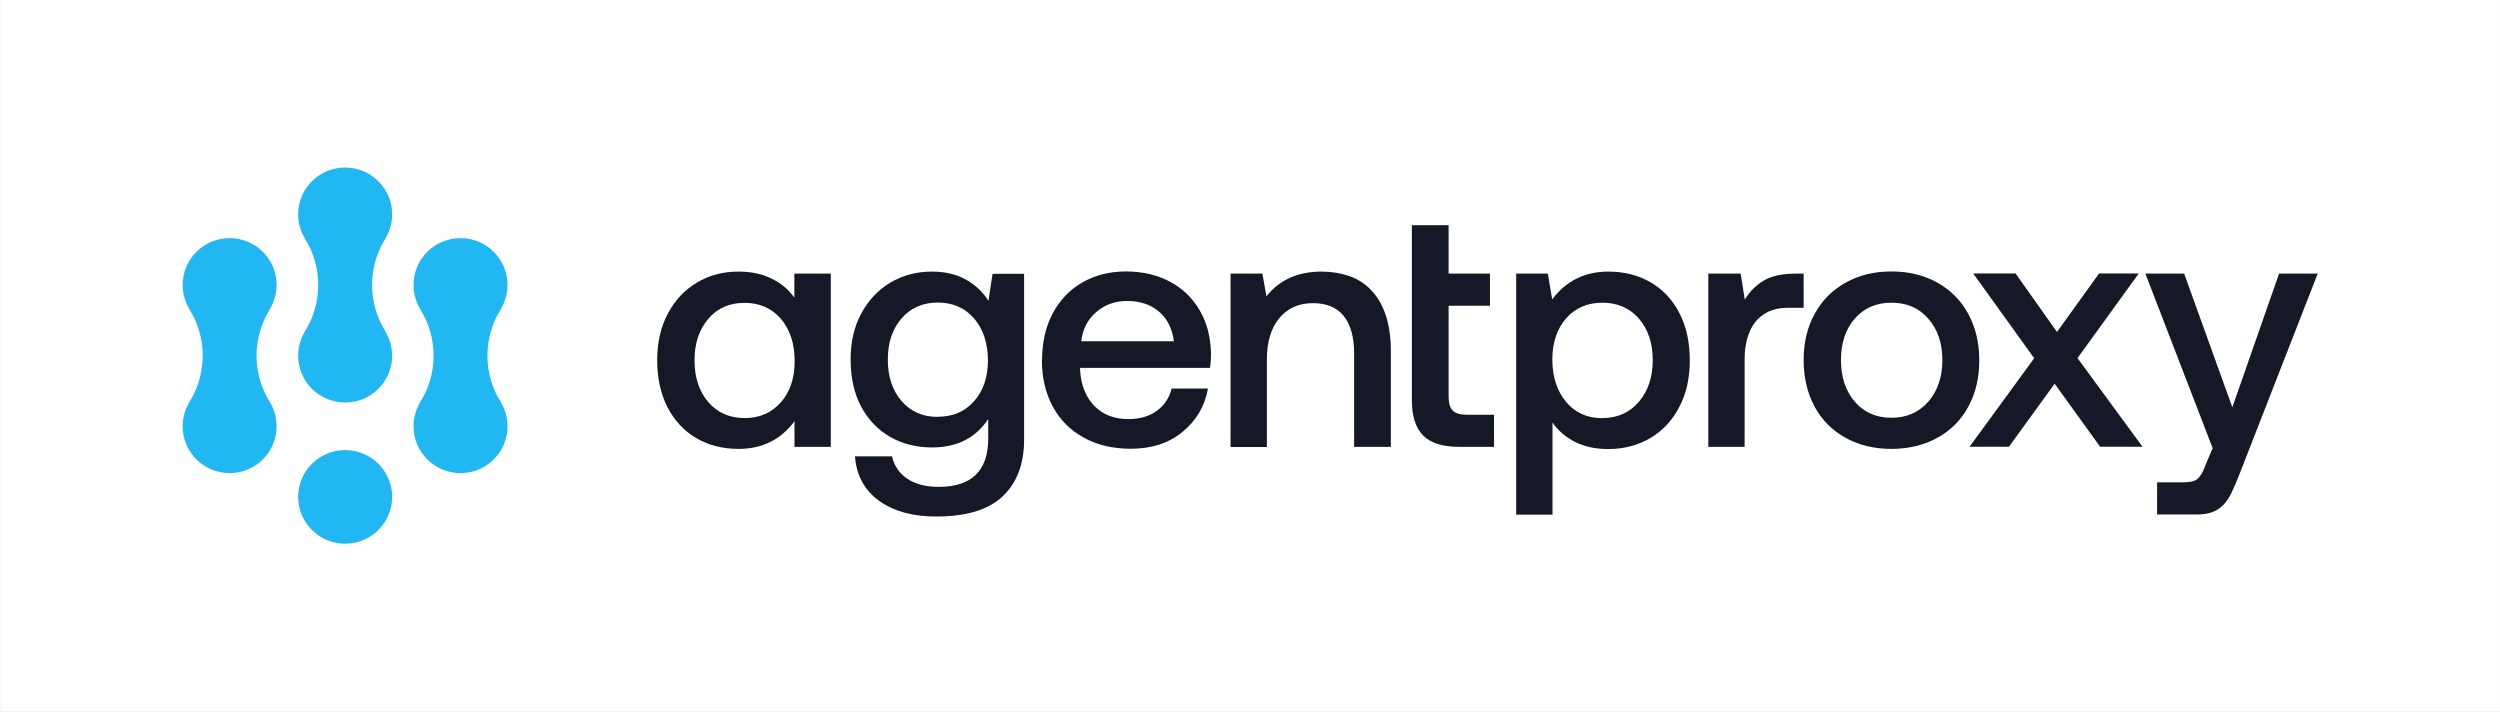
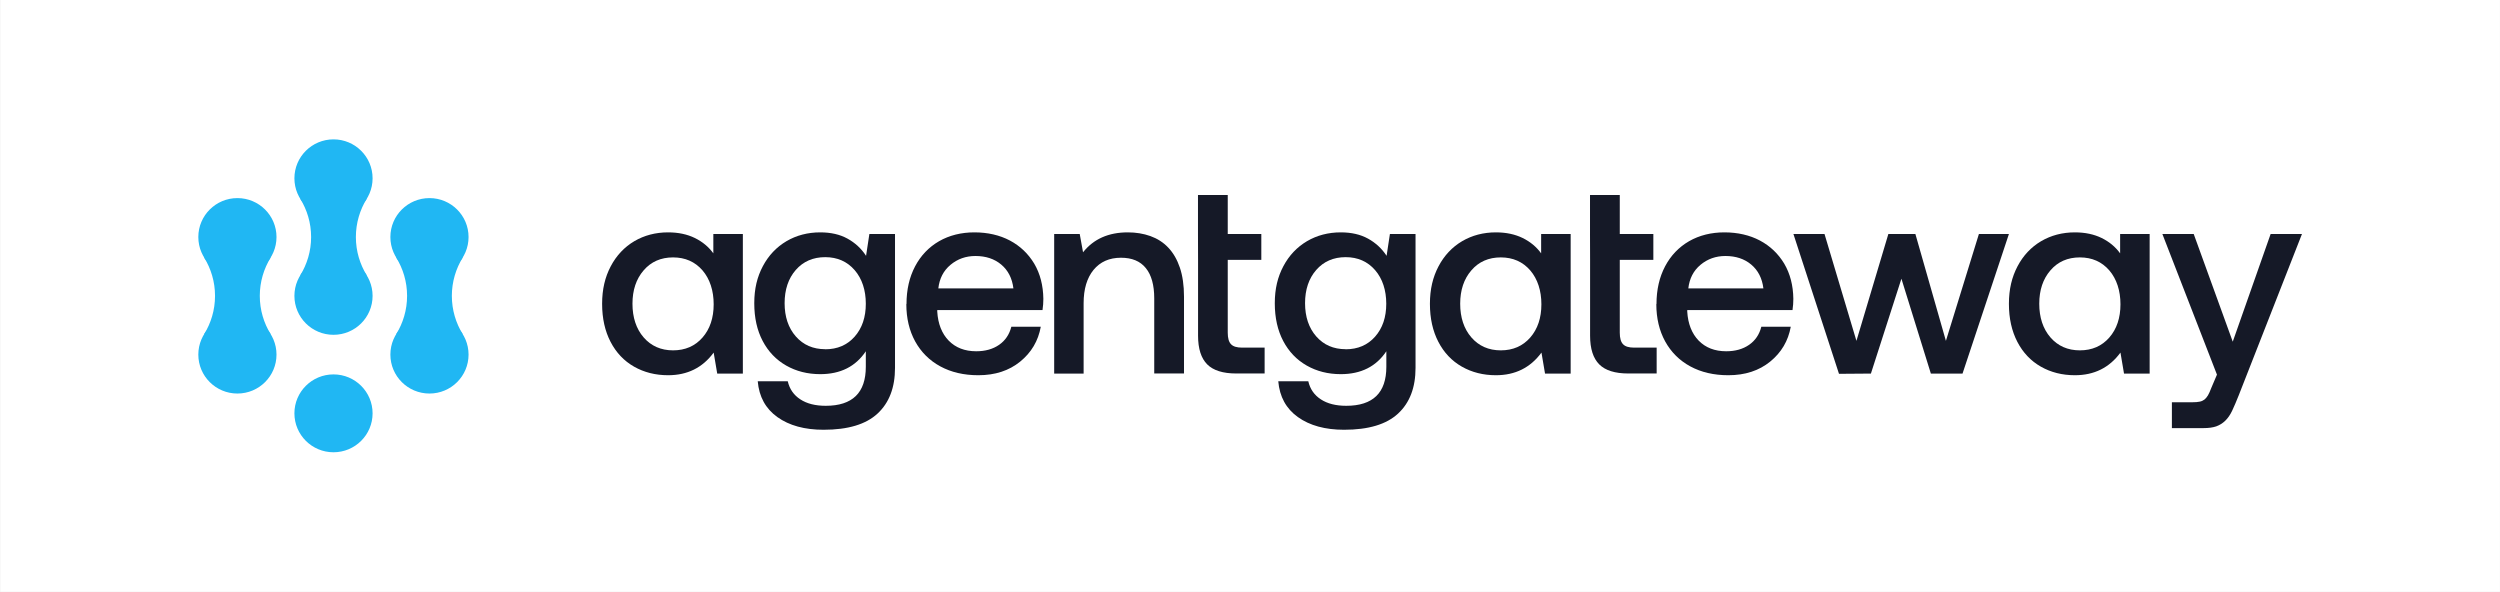
- <svg xmlns="http://www.w3.org/2000/svg" width="3740" height="1064" viewBox="0 0 3740 1064" fill="none">
-   <rect width="3739" height="1064" transform="translate(0.757812)" fill="white" />
-   <path d="M516.332 390.683C555.156 390.683 586.629 359.333 586.629 320.66C586.629 281.988 555.156 250.638 516.332 250.638C477.508 250.638 446.035 281.988 446.035 320.66C446.035 359.333 477.508 390.683 516.332 390.683Z" fill="#20B7F3" />
-   <path d="M516.332 602.12C555.156 602.12 586.629 570.77 586.629 532.098C586.629 493.425 555.156 462.075 516.332 462.075C477.508 462.075 446.035 493.425 446.035 532.098C446.035 570.77 477.508 602.12 516.332 602.12Z" fill="#20B7F3" />
-   <path d="M556.581 426.282C556.581 401.051 563.847 377.384 576.218 357.237L516.328 320.466L456.438 357.237C468.808 377.384 476.074 400.855 476.074 426.282C476.074 451.709 468.808 475.181 456.438 495.327L516.328 532.099L576.218 495.327C563.847 475.181 556.581 451.709 556.581 426.282Z" fill="#20B7F3" />
-   <path d="M688.926 496.303C727.75 496.303 759.223 464.953 759.223 426.281C759.223 387.608 727.75 356.258 688.926 356.258C650.102 356.258 618.629 387.608 618.629 426.281C618.629 464.953 650.102 496.303 688.926 496.303Z" fill="#20B7F3" />
-   <path d="M688.926 707.741C727.75 707.741 759.223 676.39 759.223 637.718C759.223 599.045 727.75 567.695 688.926 567.695C650.102 567.695 618.629 599.045 618.629 637.718C618.629 676.39 650.102 707.741 688.926 707.741Z" fill="#20B7F3" />
-   <path d="M729.175 532.098C729.175 506.866 736.441 483.199 748.811 463.053L688.921 426.281L629.031 463.053C641.402 483.199 648.667 506.67 648.667 532.098C648.667 557.525 641.402 580.996 629.031 601.142L688.921 637.914L748.811 601.142C736.441 580.996 729.175 557.525 729.175 532.098Z" fill="#20B7F3" />
-   <path d="M343.531 496.303C382.356 496.303 413.829 464.953 413.829 426.281C413.829 387.608 382.356 356.258 343.531 356.258C304.707 356.258 273.234 387.608 273.234 426.281C273.234 464.953 304.707 496.303 343.531 496.303Z" fill="#20B7F3" />
-   <path d="M343.531 707.739C382.356 707.739 413.829 676.389 413.829 637.717C413.829 599.044 382.356 567.694 343.531 567.694C304.707 567.694 273.234 599.044 273.234 637.717C273.234 676.389 304.707 707.739 343.531 707.739Z" fill="#20B7F3" />
-   <path d="M383.781 532.096C383.781 506.865 391.046 483.198 403.417 463.052L343.527 426.28L283.637 463.052C296.007 483.198 303.273 506.669 303.273 532.096C303.273 557.524 296.007 580.995 283.637 601.141L343.527 637.913L403.417 601.141C391.046 580.995 383.781 557.524 383.781 532.096Z" fill="#20B7F3" />
-   <path d="M516.332 813.362C555.156 813.362 586.629 782.012 586.629 743.34C586.629 704.667 555.156 673.317 516.332 673.317C477.508 673.317 446.035 704.667 446.035 743.34C446.035 782.012 477.508 813.362 516.332 813.362Z" fill="#20B7F3" />
-   <path d="M1532.06 409.339V657.835C1532.06 694.174 1521.24 722.461 1499.81 742.698C1478.38 762.935 1445.05 772.726 1400.24 772.726C1365.4 772.726 1337.04 764.893 1315.18 749.226C1293.32 733.559 1281.2 711.364 1279.04 682.641H1334.45C1337.91 697.22 1345.48 708.318 1357.6 716.369C1369.73 724.42 1385.31 728.337 1404.36 728.337C1453.71 728.337 1478.38 704.183 1478.38 655.877V626.936C1459.55 655.224 1431.63 669.368 1394.4 669.368C1370.81 669.368 1350.03 664.145 1331.42 653.483C1313.02 642.821 1298.52 627.589 1288.13 608.005C1277.74 588.422 1272.54 564.921 1272.54 537.939C1272.54 510.957 1277.74 488.98 1288.34 469.178C1298.95 449.377 1313.45 433.928 1331.85 422.83C1350.25 411.95 1371.02 406.293 1394.18 406.293C1413.66 406.293 1430.33 410.21 1444.61 418.043C1458.68 425.877 1470.16 436.539 1478.81 450.03L1484.87 409.557H1532.27L1532.06 409.339ZM1403.06 623.455C1425.57 623.455 1443.75 615.621 1457.38 599.954C1471.24 584.287 1477.95 563.833 1477.95 539.027C1477.95 514.221 1471.02 492.461 1457.38 476.577C1443.75 460.692 1425.57 452.641 1403.06 452.641C1380.55 452.641 1362.37 460.474 1348.73 476.359C1334.88 492.244 1328.17 512.698 1328.17 538.157C1328.17 563.616 1335.09 584.07 1348.73 599.954C1362.37 615.839 1380.55 623.672 1403.06 623.672V623.455Z" fill="#151927" />
-   <path d="M1558.89 539.244C1558.89 512.697 1564.08 489.196 1574.69 469.177C1585.29 449.158 1600.01 433.492 1619.06 422.612C1638.11 411.732 1659.75 406.074 1684.21 406.074C1708.67 406.074 1730.96 411.079 1750.01 421.306C1769.05 431.316 1783.99 445.677 1794.81 464.39C1805.63 482.886 1811.26 504.646 1811.69 529.669C1811.69 536.415 1811.26 543.378 1810.18 550.341H1615.81V553.388C1617.11 576.018 1624.25 593.861 1637.02 607.134C1649.79 620.19 1666.68 626.935 1687.89 626.935C1704.77 626.935 1718.84 623.019 1730.09 614.968C1741.35 606.916 1749.14 595.819 1752.82 581.24H1807.15C1802.39 607.569 1789.83 629.111 1769.05 646.084C1748.49 663.056 1722.74 671.325 1691.78 671.325C1664.95 671.325 1641.57 665.885 1621.44 654.788C1601.31 643.69 1585.94 628.459 1575.12 608.44C1564.3 588.638 1558.67 565.355 1558.67 539.026L1558.89 539.244ZM1756.07 510.521C1753.69 491.59 1746.33 476.793 1733.77 466.131C1721.22 455.469 1705.42 450.246 1686.16 450.246C1668.41 450.246 1653.04 455.686 1640.05 466.784C1627.07 477.881 1619.71 492.243 1617.54 510.521H1756.07Z" fill="#151927" />
-   <path d="M1841.12 409.339H1888.52L1894.58 443.284C1914.06 418.696 1941.55 406.293 1977.05 406.293C1992.2 406.293 2006.05 408.686 2018.82 413.038C2031.59 417.608 2042.63 424.789 2051.72 434.58C2061.03 444.372 2068.17 456.775 2073.15 471.79C2078.13 486.804 2080.72 504.864 2080.72 525.754V668.497H2025.75V528.8C2025.75 504.212 2020.55 485.498 2010.16 472.66C1999.78 459.822 1984.41 453.511 1964.28 453.511C1942.85 453.511 1925.97 461.127 1913.63 476.141C1901.29 491.156 1895.23 511.827 1895.23 538.157V668.715H1840.91V409.339H1841.12Z" fill="#151927" />
-   <path d="M2112.13 409.338V336.878H2167.11V409.338H2229.01V457.427H2167.11V592.555C2167.11 602.782 2169.06 609.745 2173.17 614.097C2177.28 618.232 2183.99 620.408 2193.73 620.408H2235.07V668.497H2182.69C2158.24 668.497 2140.27 662.839 2129.02 651.524C2117.76 640.209 2112.13 622.366 2112.13 598.213V457.427" fill="#151927" />
-   <path d="M2406.07 406.293C2429.66 406.293 2450.44 411.515 2469.05 422.177C2487.45 432.84 2501.95 448.071 2512.34 468.308C2522.73 488.327 2527.92 511.827 2527.92 539.027C2527.92 566.227 2522.73 588.639 2512.34 608.658C2501.95 628.677 2487.45 644.344 2469.05 655.224C2450.65 666.104 2429.66 671.761 2406.07 671.761C2387.02 671.761 2370.35 668.28 2356.28 661.099C2342.21 653.918 2330.96 644.344 2322.52 632.159V769.898H2268.19V409.339H2315.59L2322.09 447.854C2342.86 420.219 2371 406.293 2406.07 406.293ZM2397.19 625.413C2419.7 625.413 2437.88 617.362 2451.73 601.042C2465.59 584.723 2472.51 564.051 2472.51 538.809C2472.51 513.568 2465.59 492.461 2451.73 476.577C2437.88 460.692 2419.48 452.859 2397.19 452.859C2374.9 452.859 2356.5 460.692 2342.86 476.359C2329.23 492.026 2322.3 512.48 2322.3 537.939C2322.3 563.398 2329.23 584.94 2342.86 601.26C2356.5 617.58 2374.68 625.631 2397.19 625.631V625.413Z" fill="#151927" />
-   <path d="M2555.83 409.34H2604.1L2610.16 448.29C2617.52 436.104 2627.04 426.53 2638.51 419.784C2650.2 412.821 2666 409.34 2686.13 409.34H2698.25V460.475H2674.01C2662.97 460.475 2653.45 462.433 2645.22 466.35C2637.22 470.267 2630.51 475.707 2625.31 482.452C2620.12 489.415 2616.22 497.684 2613.62 507.258C2611.03 516.833 2609.94 527.277 2609.94 538.375V668.498H2555.62V409.34H2555.83Z" fill="#151927" />
-   <path d="M2829.62 671.543C2803.86 671.543 2780.92 666.103 2761.01 655.005C2741.09 643.908 2725.51 628.459 2714.69 608.44C2703.87 588.421 2698.24 565.138 2698.24 538.809C2698.24 512.479 2703.65 489.849 2714.69 469.613C2725.51 449.594 2741.09 433.927 2761.01 422.829C2780.92 411.732 2803.86 406.074 2829.62 406.074C2855.38 406.074 2878.32 411.732 2898.23 422.829C2918.14 433.927 2933.73 449.594 2944.55 469.613C2955.37 489.632 2961 512.697 2961 538.809C2961 564.92 2955.59 588.421 2944.55 608.44C2933.73 628.459 2918.14 644.126 2898.23 655.005C2878.32 665.885 2855.38 671.543 2829.62 671.543ZM2829.62 624.977C2852.35 624.977 2870.74 616.926 2884.81 600.824C2898.66 584.722 2905.81 564.05 2905.81 538.809C2905.81 513.567 2898.88 492.896 2884.81 476.793C2870.74 460.691 2852.56 452.858 2829.62 452.858C2806.68 452.858 2788.49 460.909 2774.64 476.793C2760.79 492.678 2754.08 513.567 2754.08 538.809C2754.08 564.05 2761.01 584.722 2774.64 600.824C2788.49 616.926 2806.68 624.977 2829.62 624.977Z" fill="#151927" />
-   <path d="M3043.04 535.761L2951.91 409.12H3015.33L3077.24 496.594L3140.22 409.12H3199.53L3107.97 535.761L3205.15 668.278H3141.74L3073.77 574.058L3005.38 668.278H2946.5L3043.25 535.761H3043.04Z" fill="#151927" />
-   <path d="M3267.5 409.34L3339.58 609.312L3409.49 409.34H3467.28L3350.4 708.971C3346.07 720.069 3341.96 729.643 3338.28 737.259C3334.6 744.875 3330.27 751.185 3325.51 755.972C3320.53 760.759 3315.12 764.241 3308.84 766.417C3302.57 768.593 3294.77 769.681 3285.47 769.681H3227.03V721.592H3265.34C3270.32 721.592 3274.65 721.156 3278.11 720.504C3281.57 719.851 3284.6 718.545 3286.98 716.805C3289.36 714.846 3291.53 712.235 3293.48 708.971C3295.42 705.707 3297.59 701.138 3299.54 695.262L3310.14 670.456L3209.5 409.34H3267.29H3267.5Z" fill="#151927" />
-   <path d="M1188.35 409.339V445.243C1179.69 433.057 1168.22 423.483 1154.15 416.737C1140.08 409.774 1123.63 406.293 1104.8 406.293C1081.64 406.293 1060.86 411.733 1042.47 422.83C1024.07 433.71 1009.57 449.377 998.96 469.396C988.355 489.415 983.16 512.698 983.16 539.027C983.16 565.356 988.355 589.51 998.744 609.529C1009.13 629.547 1023.63 644.997 1042.03 655.659C1060.43 666.321 1081.43 671.544 1105.02 671.544C1140.3 671.544 1168.22 657.617 1188.56 630.2V668.497H1242.89V409.339H1188.56H1188.35ZM1168.22 601.695C1154.37 617.58 1136.4 625.413 1113.89 625.413C1091.38 625.413 1073.2 617.362 1059.56 601.477C1045.93 585.593 1039 564.704 1039 539.027C1039 513.351 1045.93 493.114 1059.56 477.012C1073.2 460.91 1091.38 453.076 1113.89 453.076C1136.4 453.076 1154.58 461.127 1168.22 477.012C1181.85 492.896 1188.78 514.003 1188.78 540.115C1188.78 566.227 1181.85 586.028 1168.22 601.913V601.695Z" fill="#151927" />
+ <svg xmlns="http://www.w3.org/2000/svg" width="4496" height="1064" viewBox="0 0 4496 1064" fill="none">
+   <rect width="4495" height="1064" transform="translate(0.757812)" fill="white" />
+   <path d="M599.762 390.683C638.586 390.683 670.059 359.333 670.059 320.66C670.059 281.988 638.586 250.638 599.762 250.638C560.938 250.638 529.465 281.988 529.465 320.66C529.465 359.333 560.938 390.683 599.762 390.683Z" fill="#20B7F3" />
+   <path d="M599.762 602.12C638.586 602.12 670.059 570.77 670.059 532.098C670.059 493.425 638.586 462.075 599.762 462.075C560.938 462.075 529.465 493.425 529.465 532.098C529.465 570.77 560.938 602.12 599.762 602.12Z" fill="#20B7F3" />
+   <path d="M640.011 426.282C640.011 401.051 647.276 377.384 659.647 357.237L599.757 320.466L539.867 357.237C552.238 377.384 559.503 400.855 559.503 426.282C559.503 451.709 552.238 475.181 539.867 495.327L599.757 532.099L659.647 495.327C647.276 475.181 640.011 451.709 640.011 426.282Z" fill="#20B7F3" />
+   <path d="M772.356 496.303C811.18 496.303 842.653 464.953 842.653 426.281C842.653 387.608 811.18 356.258 772.356 356.258C733.532 356.258 702.059 387.608 702.059 426.281C702.059 464.953 733.532 496.303 772.356 496.303Z" fill="#20B7F3" />
+   <path d="M772.356 707.741C811.18 707.741 842.653 676.39 842.653 637.718C842.653 599.045 811.18 567.695 772.356 567.695C733.532 567.695 702.059 599.045 702.059 637.718C702.059 676.39 733.532 707.741 772.356 707.741Z" fill="#20B7F3" />
+   <path d="M812.605 532.098C812.605 506.866 819.87 483.199 832.241 463.053L772.351 426.281L712.461 463.053C724.832 483.199 732.097 506.67 732.097 532.098C732.097 557.525 724.832 580.996 712.461 601.142L772.351 637.914L832.241 601.142C819.87 580.996 812.605 557.525 812.605 532.098Z" fill="#20B7F3" />
+   <path d="M426.961 496.303C465.785 496.303 497.258 464.953 497.258 426.281C497.258 387.608 465.785 356.258 426.961 356.258C388.137 356.258 356.664 387.608 356.664 426.281C356.664 464.953 388.137 496.303 426.961 496.303Z" fill="#20B7F3" />
+   <path d="M426.961 707.739C465.785 707.739 497.258 676.389 497.258 637.717C497.258 599.044 465.785 567.694 426.961 567.694C388.137 567.694 356.664 599.044 356.664 637.717C356.664 676.389 388.137 707.739 426.961 707.739Z" fill="#20B7F3" />
+   <path d="M467.21 532.096C467.21 506.865 474.476 483.198 486.846 463.052L426.956 426.28L367.066 463.052C379.437 483.198 386.702 506.669 386.702 532.096C386.702 557.524 379.437 580.995 367.066 601.141L426.956 637.913L486.846 601.141C474.476 580.995 467.21 557.524 467.21 532.096Z" fill="#20B7F3" />
+   <path d="M599.762 813.362C638.586 813.362 670.059 782.012 670.059 743.34C670.059 704.667 638.586 673.317 599.762 673.317C560.938 673.317 529.465 704.667 529.465 743.34C529.465 782.012 560.938 813.362 599.762 813.362Z" fill="#20B7F3" />
+   <path d="M1335.95 420.862V671.833H1289.85L1283.46 634.09C1263.53 661.283 1236.17 674.805 1201.52 674.805C1178.62 674.805 1158.25 669.604 1140.25 659.351C1122.26 649.098 1108.13 634.239 1098.02 614.774C1087.91 595.308 1082.85 572.574 1082.85 546.421C1082.85 520.269 1088.06 498.426 1098.32 478.961C1108.58 459.495 1122.71 444.488 1140.7 433.789C1158.69 423.239 1178.92 417.89 1201.52 417.89C1219.81 417.89 1235.87 421.307 1249.55 427.994C1263.23 434.681 1274.39 443.893 1282.86 455.632V420.862H1335.8H1335.95ZM1210.44 630.079C1232.3 630.079 1250 622.352 1263.38 607.047C1276.77 591.742 1283.46 571.682 1283.46 547.313C1283.46 522.944 1276.77 501.844 1263.38 486.242C1250 470.788 1232.3 462.913 1210.44 462.913C1188.58 462.913 1170.89 470.64 1157.5 486.242C1144.12 501.695 1137.43 521.755 1137.43 546.273C1137.43 570.79 1144.12 591.296 1157.5 606.75C1170.89 622.203 1188.58 630.079 1210.44 630.079Z" fill="#151927" />
+   <path d="M2824.68 420.862V671.833H2778.58L2772.18 634.09C2752.25 661.283 2724.89 674.805 2690.24 674.805C2667.34 674.805 2646.97 669.604 2628.98 659.351C2610.98 649.098 2596.85 634.239 2586.74 614.774C2576.63 595.308 2571.57 572.574 2571.57 546.421C2571.57 520.269 2576.78 498.426 2587.04 478.961C2597.3 459.495 2611.43 444.488 2629.42 433.789C2647.42 423.239 2667.64 417.89 2690.24 417.89C2708.53 417.89 2724.6 421.307 2738.28 427.994C2751.96 434.681 2763.11 443.893 2771.59 455.632V420.862H2824.53H2824.68ZM2699.02 630.079C2720.88 630.079 2738.57 622.352 2751.96 607.047C2765.34 591.742 2772.03 571.682 2772.03 547.313C2772.03 522.944 2765.34 501.844 2751.96 486.242C2738.57 470.788 2720.88 462.913 2699.02 462.913C2677.16 462.913 2659.46 470.64 2646.08 486.242C2632.69 501.695 2626 521.755 2626 546.273C2626 570.79 2632.69 591.296 2646.08 606.75C2659.46 622.203 2677.16 630.079 2699.02 630.079Z" fill="#151927" />
+   <path d="M3865.93 420.862V671.833H3819.83L3813.44 634.09C3793.51 661.283 3766.15 674.805 3731.5 674.805C3708.6 674.805 3688.22 669.604 3670.23 659.351C3652.24 649.098 3638.11 634.239 3628 614.774C3617.88 595.308 3612.83 572.574 3612.83 546.421C3612.83 520.269 3618.03 498.426 3628.29 478.961C3638.55 459.495 3652.68 444.488 3670.68 433.789C3688.67 423.239 3708.89 417.89 3731.5 417.89C3749.79 417.89 3765.85 421.307 3779.53 427.994C3793.21 434.681 3804.36 443.893 3812.84 455.632V420.862H3865.78H3865.93ZM3740.42 630.079C3762.28 630.079 3779.98 622.352 3793.36 607.047C3806.74 591.742 3813.44 571.682 3813.44 547.313C3813.44 522.944 3806.74 501.844 3793.36 486.242C3779.98 470.788 3762.28 462.913 3740.42 462.913C3718.56 462.913 3700.86 470.64 3687.48 486.242C3674.1 501.695 3667.4 521.755 3667.4 546.273C3667.4 570.79 3674.1 591.296 3687.48 606.75C3700.86 622.203 3718.56 630.079 3740.42 630.079Z" fill="#151927" />
+   <path d="M1609.58 420.862V661.58C1609.58 696.945 1599.17 724.286 1578.2 743.751C1557.23 763.217 1524.96 772.875 1481.09 772.875C1447.04 772.875 1419.38 765.297 1398.11 750.14C1376.85 734.984 1365.1 713.438 1362.72 685.652H1416.7C1419.98 699.768 1427.56 710.615 1439.31 718.193C1451.06 725.92 1466.22 729.783 1484.96 729.783C1532.99 729.783 1557.08 706.455 1557.08 659.648V631.713C1538.79 659.202 1511.43 672.873 1475.15 672.873C1452.24 672.873 1431.87 667.672 1413.88 657.419C1395.88 647.167 1381.76 632.456 1371.64 613.288C1361.53 594.119 1356.48 571.533 1356.48 545.381C1356.48 519.229 1361.68 497.981 1371.94 478.664C1382.2 459.347 1396.33 444.488 1414.32 433.789C1432.32 423.239 1452.54 417.89 1475.15 417.89C1494.18 417.89 1510.54 421.605 1524.22 429.183C1537.9 436.761 1549.05 447.014 1557.53 460.09L1563.48 420.862H1609.58ZM1484.07 628.147C1505.93 628.147 1523.62 620.569 1537.01 605.412C1550.39 590.256 1557.08 570.493 1557.08 546.273C1557.08 522.052 1550.39 501.25 1537.01 485.796C1523.62 470.343 1505.93 462.467 1484.07 462.467C1462.21 462.467 1444.51 470.194 1431.13 485.499C1417.74 500.804 1411.05 520.864 1411.05 545.233C1411.05 569.602 1417.74 589.662 1431.13 604.967C1444.51 620.271 1462.21 627.998 1484.07 627.998V628.147Z" fill="#151927" />
+   <path d="M1630.25 546.867C1630.25 521.012 1635.45 498.426 1645.71 478.961C1655.97 459.495 1670.4 444.488 1688.84 433.789C1707.28 423.239 1728.54 417.89 1752.34 417.89C1776.13 417.89 1797.84 422.793 1816.28 432.6C1834.72 442.407 1849.29 456.375 1860 474.206C1870.56 492.186 1876.06 513.286 1876.36 537.506C1876.36 544.044 1875.91 550.731 1874.87 557.566H1685.57V560.538C1686.9 582.381 1693.75 599.766 1706.09 612.545C1718.58 625.324 1735.09 631.713 1755.61 631.713C1771.97 631.713 1785.65 627.85 1796.8 620.123C1807.95 612.396 1815.24 601.549 1818.81 587.581H1871.75C1867.14 613.139 1854.8 633.942 1834.72 650.287C1814.65 666.632 1789.51 674.805 1759.47 674.805C1733.3 674.805 1710.55 669.455 1691.07 658.905C1671.59 648.355 1656.57 633.348 1645.86 614.031C1635.3 594.714 1629.95 572.425 1629.95 546.867H1630.25ZM1822.53 518.783C1820.3 500.507 1813.01 486.242 1800.67 475.841C1788.47 465.588 1773.01 460.387 1754.27 460.387C1736.87 460.387 1722 465.736 1709.36 476.286C1696.72 486.836 1689.43 501.101 1687.5 518.635H1822.38L1822.53 518.783Z" fill="#151927" />
+   <path d="M1895.69 420.862H1941.79L1947.74 453.7C1966.77 429.777 1993.54 417.89 2028.19 417.89C2042.91 417.89 2056.45 420.119 2068.94 424.576C2081.28 429.034 2092.14 435.869 2101.06 445.379C2110.13 454.889 2116.97 466.925 2121.88 481.338C2126.78 495.752 2129.31 513.286 2129.31 533.494V671.684H2075.78V536.466C2075.78 512.691 2070.72 494.414 2060.61 482.081C2050.5 469.6 2035.63 463.507 2016 463.507C1995.03 463.507 1978.67 470.788 1966.63 485.35C1954.73 499.912 1948.78 519.972 1948.78 545.381V671.833H1895.84V420.862H1895.69Z" fill="#151927" />
+   <path d="M2154.45 420.862V350.726H2207.98V420.862H2268.36V467.371H2207.98V598.28C2207.98 608.087 2209.91 615.071 2213.93 619.083C2217.8 623.243 2224.49 625.175 2234 625.175H2274.3V671.684H2223.3C2199.36 671.684 2181.96 666.186 2171.1 655.339C2160.1 644.343 2154.59 627.107 2154.59 603.629V467.371" fill="#151927" />
+   <path d="M2859.47 420.862V350.726H2913.01V420.862H2973.38V467.371H2913.01V598.28C2913.01 608.087 2914.94 615.071 2918.96 619.083C2922.82 623.243 2929.51 625.175 2939.03 625.175H2979.33V671.684H2928.32C2904.38 671.684 2886.98 666.186 2876.13 655.339C2865.12 644.343 2859.62 627.107 2859.62 603.629V467.371" fill="#151927" />
+   <path d="M2545.7 420.862V661.58C2545.7 696.945 2535.29 724.286 2514.32 743.751C2493.35 763.217 2461.08 772.875 2417.21 772.875C2383.16 772.875 2355.5 765.297 2334.23 750.14C2312.97 734.984 2301.22 713.438 2298.84 685.652H2352.82C2356.09 699.768 2363.68 710.615 2375.42 718.193C2387.17 725.92 2402.34 729.783 2421.08 729.783C2469.11 729.783 2493.2 706.455 2493.2 659.648V631.713C2474.91 659.202 2447.55 672.873 2411.26 672.873C2388.36 672.873 2367.99 667.672 2350 657.419C2332 647.167 2317.87 632.456 2307.76 613.288C2297.65 594.119 2292.59 571.533 2292.59 545.381C2292.59 519.229 2297.8 497.981 2308.06 478.664C2318.32 459.347 2332.45 444.488 2350.44 433.789C2368.44 423.239 2388.66 417.89 2411.26 417.89C2430.3 417.89 2446.66 421.605 2460.34 429.183C2474.02 436.761 2485.17 447.014 2493.65 460.09L2499.6 420.862H2545.7ZM2420.04 628.147C2441.9 628.147 2459.59 620.569 2472.98 605.412C2486.36 590.256 2493.05 570.493 2493.05 546.273C2493.05 522.052 2486.36 501.25 2472.98 485.796C2459.59 470.343 2441.9 462.467 2420.04 462.467C2398.18 462.467 2380.48 470.194 2367.1 485.499C2353.71 500.804 2347.02 520.864 2347.02 545.233C2347.02 569.602 2353.71 589.662 2367.1 604.967C2380.48 620.271 2398.18 627.998 2420.04 627.998V628.147Z" fill="#151927" />
+   <path d="M2979.03 546.867C2979.03 521.012 2984.24 498.426 2994.5 478.961C3004.76 459.495 3019.18 444.488 3037.62 433.789C3056.06 423.239 3077.33 417.89 3101.12 417.89C3124.91 417.89 3146.63 422.793 3165.07 432.6C3183.51 442.407 3198.08 456.375 3208.79 474.206C3219.34 492.186 3224.85 513.286 3225.14 537.506C3225.14 544.044 3224.7 550.731 3223.66 557.566H3034.35V560.538C3035.69 582.381 3042.53 599.766 3054.87 612.545C3067.36 625.324 3083.87 631.713 3104.39 631.713C3120.75 631.713 3134.43 627.85 3145.59 620.123C3156.74 612.396 3164.03 601.549 3167.59 587.581H3220.53C3215.92 613.139 3203.58 633.942 3183.51 650.287C3163.43 666.632 3138.3 674.805 3108.26 674.805C3082.09 674.805 3059.33 669.455 3039.85 658.905C3020.37 648.355 3005.35 633.348 2994.65 614.031C2984.09 594.714 2978.73 572.425 2978.73 546.867H2979.03ZM3171.31 518.783C3169.08 500.507 3161.79 486.242 3149.45 475.841C3137.26 465.588 3121.79 460.387 3103.05 460.387C3085.66 460.387 3070.78 465.736 3058.14 476.286C3045.5 486.836 3038.22 501.101 3036.28 518.635H3171.16L3171.31 518.783Z" fill="#151927" />
+   <path d="M3225.3 420.862H3281.21L3338.61 612.991L3396.01 420.862H3444.64L3499.52 612.991L3558.85 420.862H3612.83L3529.41 671.833H3472.45L3419.51 501.25L3364.64 671.833L3307.24 672.279L3225.3 420.862Z" fill="#151927" />
+   <path d="M3945.19 420.862L4015.38 614.476L4083.49 420.862H4139.85L4026.09 711.061C4021.78 721.908 4017.91 730.972 4014.34 738.55C4010.77 746.129 4006.61 752.072 4001.85 756.679C3997.09 761.285 3991.74 764.554 3985.64 766.783C3979.54 768.863 3971.96 769.903 3962.89 769.903H3905.93V723.394H3943.26C3948.17 723.394 3952.33 723.097 3955.75 722.354C3959.17 721.76 3962 720.422 3964.38 718.639C3966.61 716.856 3968.84 714.33 3970.77 711.061C3972.7 707.792 3974.64 703.334 3976.72 697.836L3986.98 673.764L3888.83 420.862H3945.19Z" fill="#151927" />
</svg>
